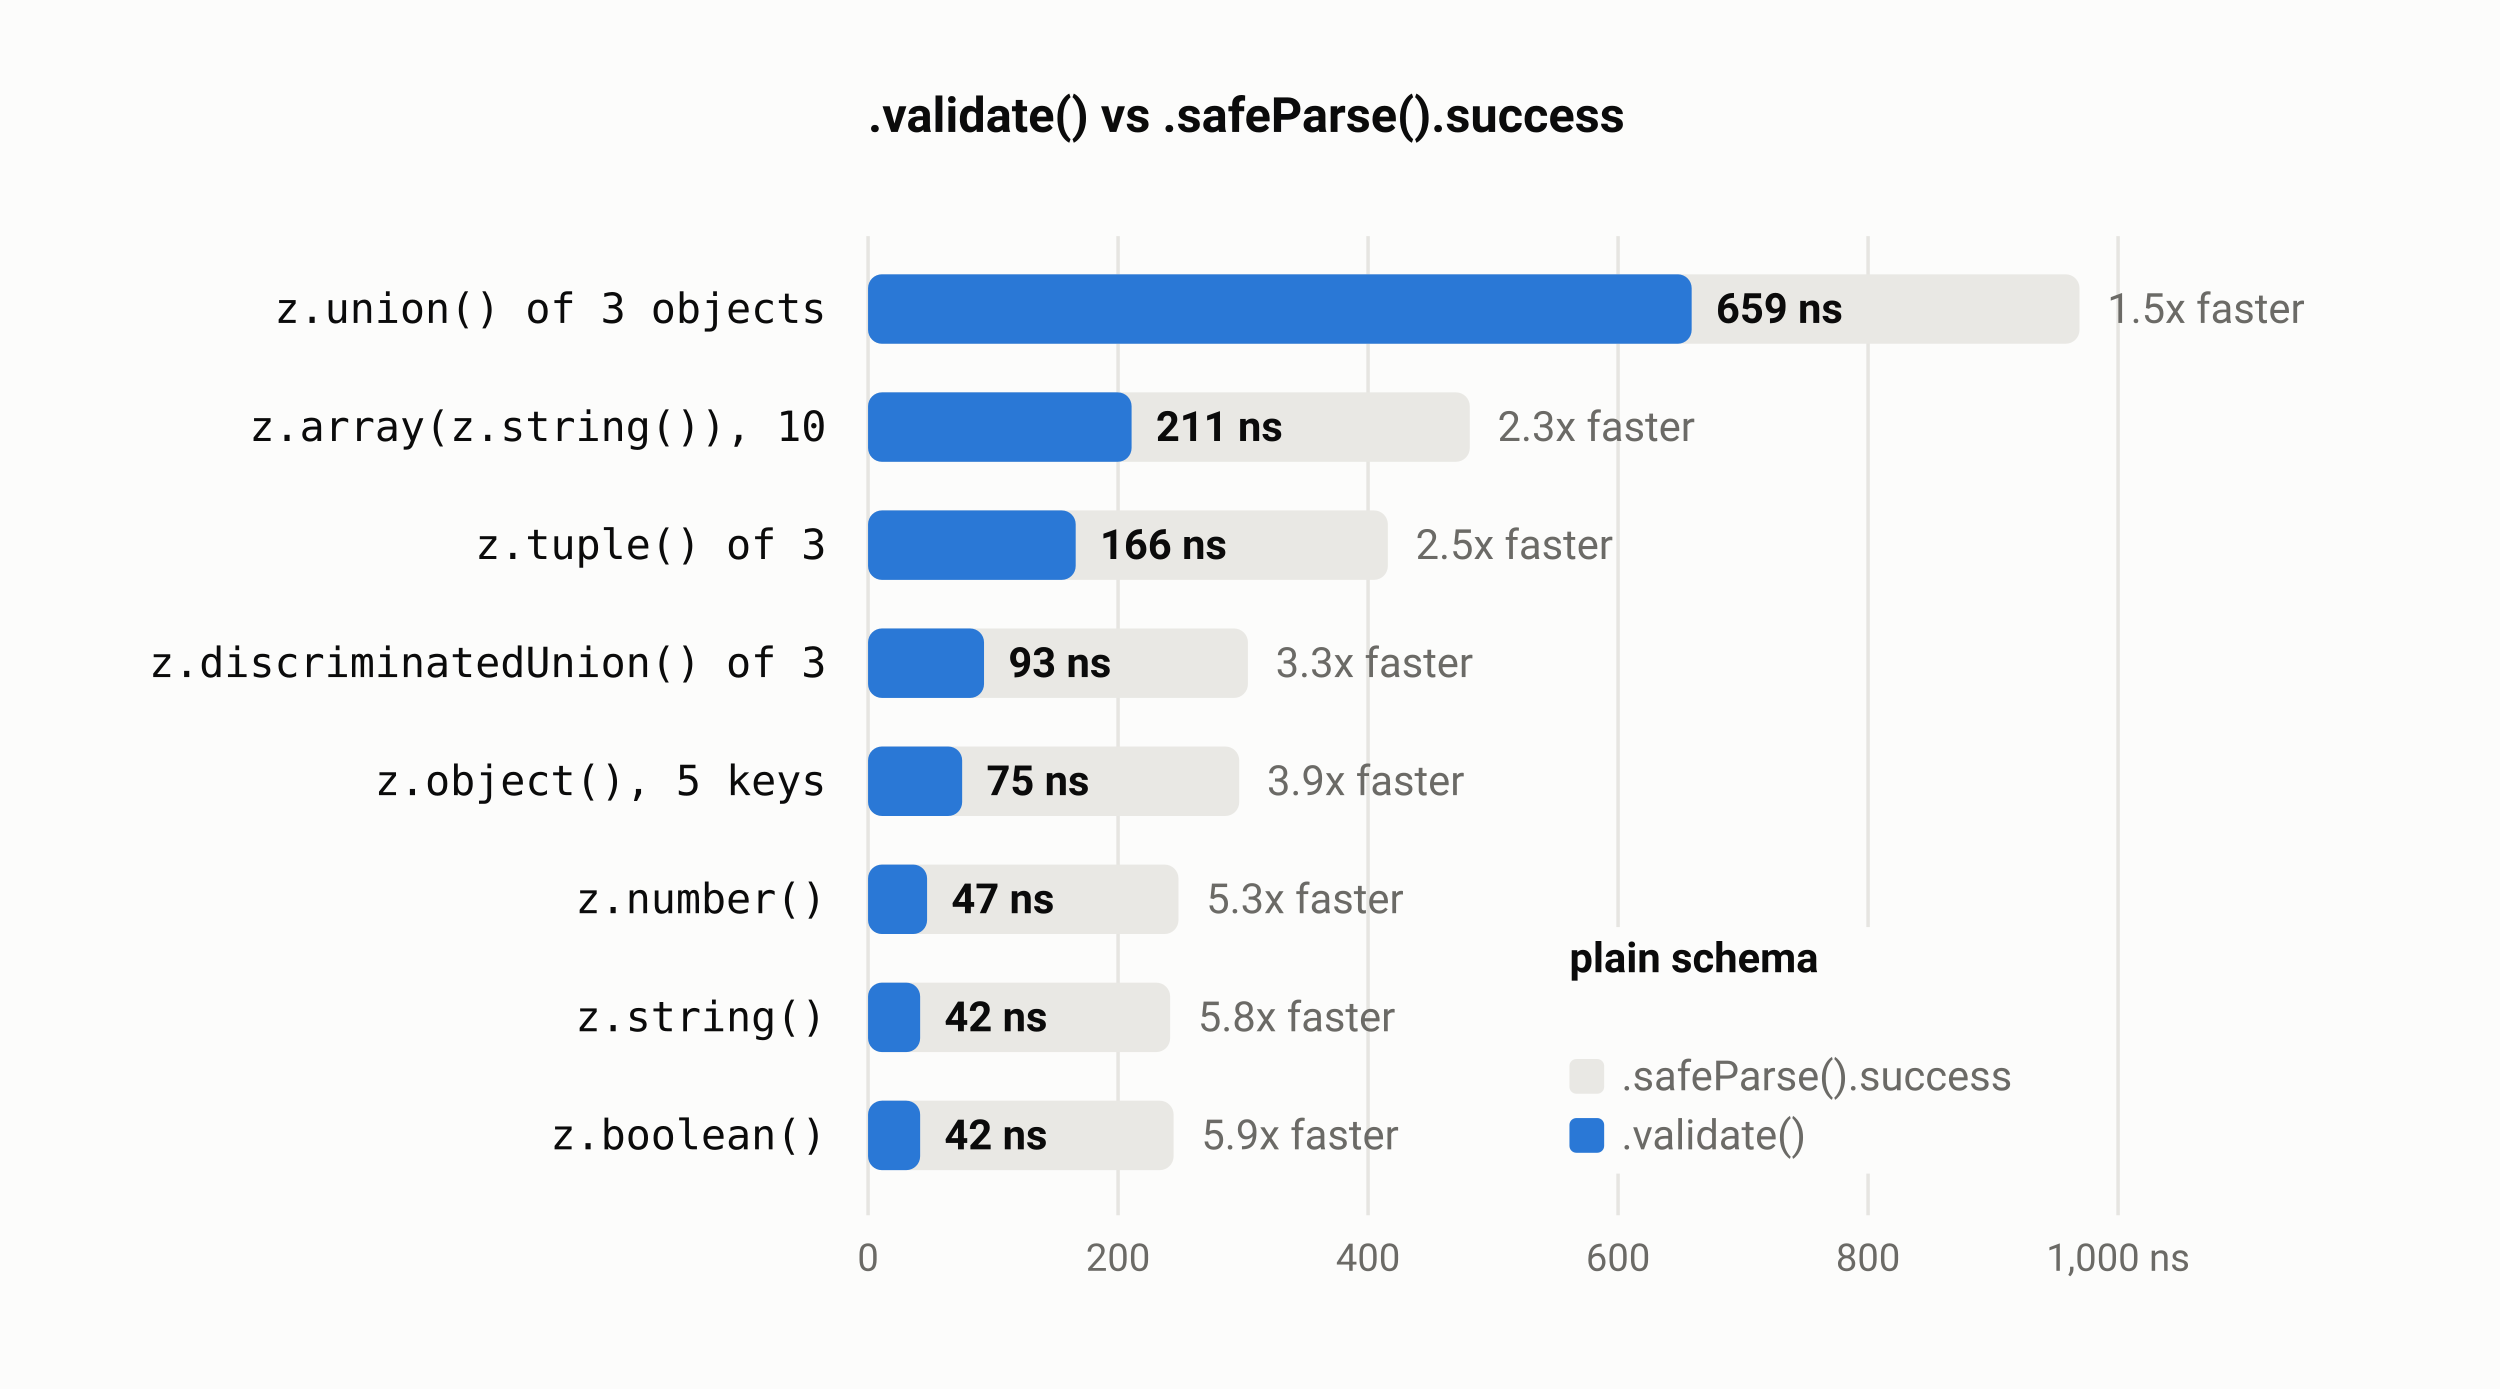
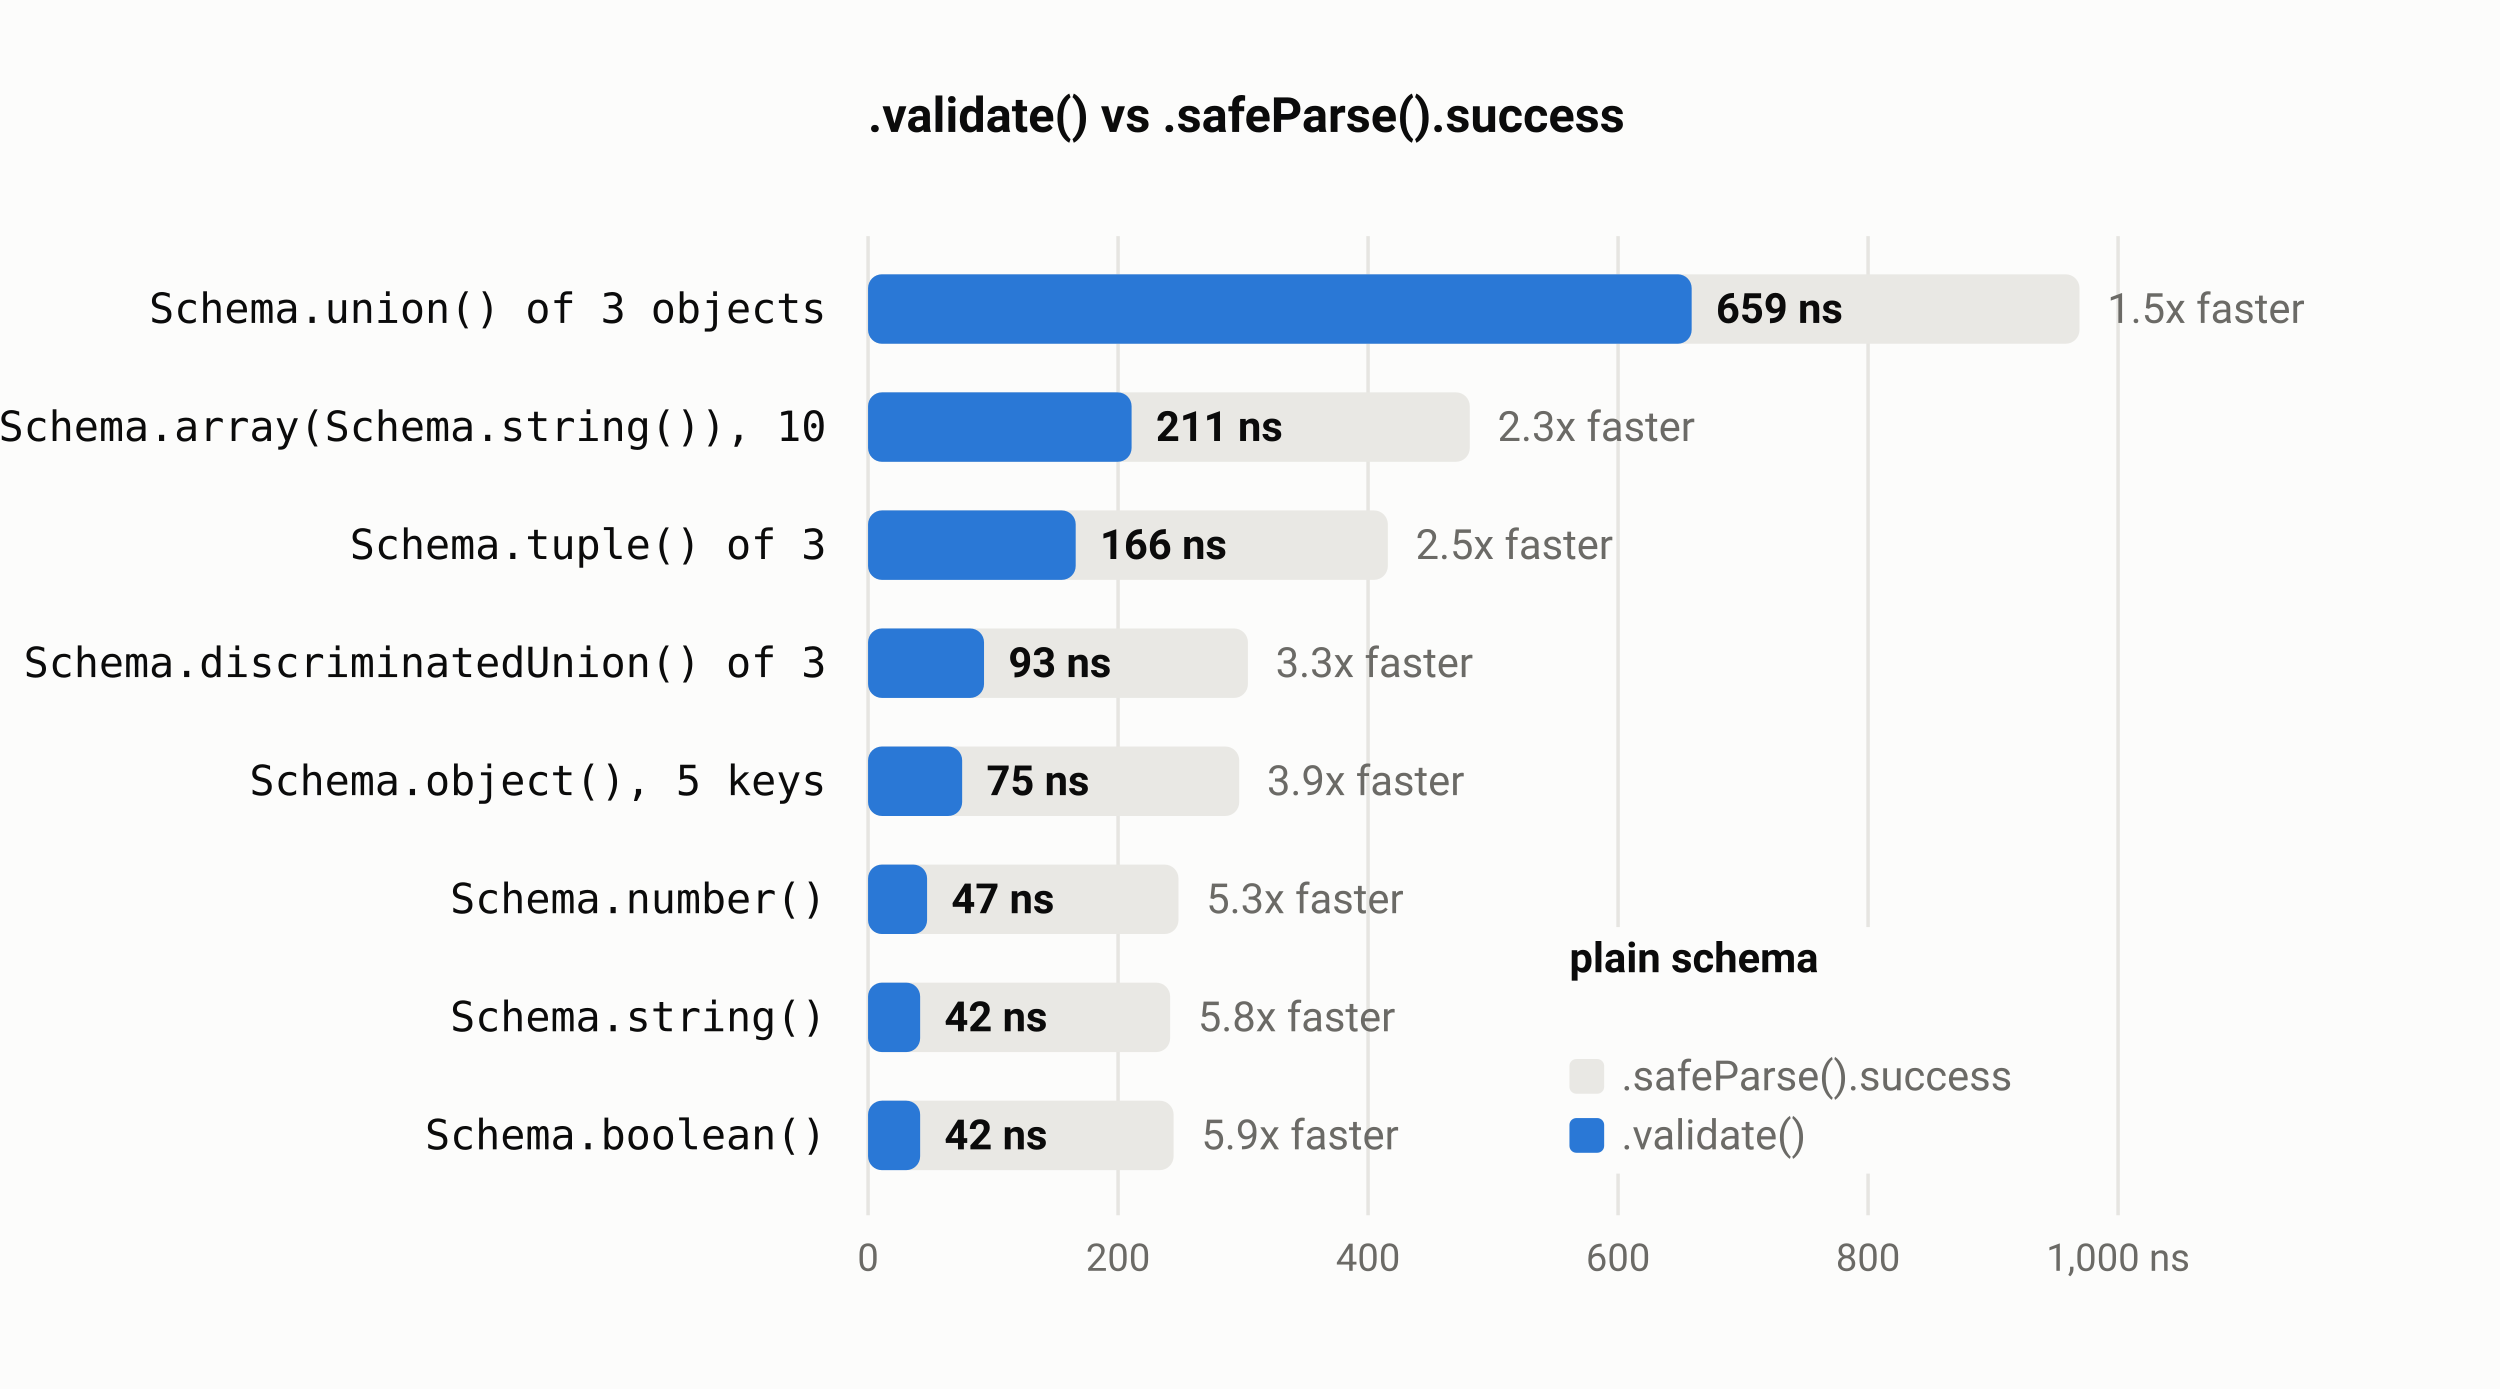
<svg xmlns="http://www.w3.org/2000/svg" width="720" height="400" viewBox="0 0 720 400" font-family="ui-sans-serif, system-ui, -apple-system, Segoe UI, Roboto, sans-serif" font-size="13">
  <rect x="0" y="0" width="720" height="400" fill="#fcfcfb" />
  <text x="250" y="38" fill="#0b0b0b" font-weight="700" font-size="14">.validate() vs .safeParse().success</text>
  <line x1="250.0" y1="68" x2="250.0" y2="350" stroke="#e6e5e1" stroke-width="1" />
  <text x="250.0" y="366" text-anchor="middle" fill="#6b6a66" font-size="11">0</text>
  <line x1="322.0" y1="68" x2="322.0" y2="350" stroke="#e6e5e1" stroke-width="1" />
  <text x="322.0" y="366" text-anchor="middle" fill="#6b6a66" font-size="11">200</text>
  <line x1="394.0" y1="68" x2="394.0" y2="350" stroke="#e6e5e1" stroke-width="1" />
  <text x="394.0" y="366" text-anchor="middle" fill="#6b6a66" font-size="11">400</text>
  <line x1="466.0" y1="68" x2="466.0" y2="350" stroke="#e6e5e1" stroke-width="1" />
  <text x="466.0" y="366" text-anchor="middle" fill="#6b6a66" font-size="11">600</text>
  <line x1="538.0" y1="68" x2="538.0" y2="350" stroke="#e6e5e1" stroke-width="1" />
  <text x="538.0" y="366" text-anchor="middle" fill="#6b6a66" font-size="11">800</text>
  <line x1="610.0" y1="68" x2="610.0" y2="350" stroke="#e6e5e1" stroke-width="1" />
  <text x="610.0" y="366" text-anchor="middle" fill="#6b6a66" font-size="11">1,000 ns</text>
-   <text x="238" y="93" text-anchor="end" fill="#0b0b0b" font-family="ui-monospace, SFMono-Regular, Menlo, monospace" font-size="12">z.union() of 3 objects</text>
+   <text x="238" y="93" text-anchor="end" fill="#0b0b0b" font-family="ui-monospace, SFMono-Regular, Menlo, monospace" font-size="12">Schema.union() of 3 objects</text>
  <rect x="250" y="79" width="348.9" height="20" rx="4" fill="#e9e8e4" />
  <rect x="250" y="79" width="237.2" height="20" rx="4" fill="#2a78d6" />
  <text x="494.2" y="93" fill="#0b0b0b" font-weight="700" font-size="12">659 ns</text>
  <text x="606.9" y="93" fill="#6b6a66" font-size="12">1.5x faster</text>
-   <text x="238" y="127" text-anchor="end" fill="#0b0b0b" font-family="ui-monospace, SFMono-Regular, Menlo, monospace" font-size="12">z.array(z.string()), 10</text>
+   <text x="238" y="127" text-anchor="end" fill="#0b0b0b" font-family="ui-monospace, SFMono-Regular, Menlo, monospace" font-size="12">Schema.array(Schema.string()), 10</text>
  <rect x="250" y="113" width="173.3" height="20" rx="4" fill="#e9e8e4" />
  <rect x="250" y="113" width="75.9" height="20" rx="4" fill="#2a78d6" />
  <text x="332.9" y="127" fill="#0b0b0b" font-weight="700" font-size="12">211 ns</text>
  <text x="431.3" y="127" fill="#6b6a66" font-size="12">2.3x faster</text>
-   <text x="238" y="161" text-anchor="end" fill="#0b0b0b" font-family="ui-monospace, SFMono-Regular, Menlo, monospace" font-size="12">z.tuple() of 3</text>
+   <text x="238" y="161" text-anchor="end" fill="#0b0b0b" font-family="ui-monospace, SFMono-Regular, Menlo, monospace" font-size="12">Schema.tuple() of 3</text>
  <rect x="250" y="147" width="149.7" height="20" rx="4" fill="#e9e8e4" />
  <rect x="250" y="147" width="59.8" height="20" rx="4" fill="#2a78d6" />
  <text x="316.8" y="161" fill="#0b0b0b" font-weight="700" font-size="12">166 ns</text>
  <text x="407.7" y="161" fill="#6b6a66" font-size="12">2.5x faster</text>
-   <text x="238" y="195" text-anchor="end" fill="#0b0b0b" font-family="ui-monospace, SFMono-Regular, Menlo, monospace" font-size="12">z.discriminatedUnion() of 3</text>
+   <text x="238" y="195" text-anchor="end" fill="#0b0b0b" font-family="ui-monospace, SFMono-Regular, Menlo, monospace" font-size="12">Schema.discriminatedUnion() of 3</text>
  <rect x="250" y="181" width="109.4" height="20" rx="4" fill="#e9e8e4" />
  <rect x="250" y="181" width="33.4" height="20" rx="4" fill="#2a78d6" />
  <text x="290.4" y="195" fill="#0b0b0b" font-weight="700" font-size="12">93 ns</text>
  <text x="367.4" y="195" fill="#6b6a66" font-size="12">3.3x faster</text>
-   <text x="238" y="229" text-anchor="end" fill="#0b0b0b" font-family="ui-monospace, SFMono-Regular, Menlo, monospace" font-size="12">z.object(), 5 keys</text>
+   <text x="238" y="229" text-anchor="end" fill="#0b0b0b" font-family="ui-monospace, SFMono-Regular, Menlo, monospace" font-size="12">Schema.object(), 5 keys</text>
  <rect x="250" y="215" width="106.9" height="20" rx="4" fill="#e9e8e4" />
  <rect x="250" y="215" width="27.1" height="20" rx="4" fill="#2a78d6" />
  <text x="284.1" y="229" fill="#0b0b0b" font-weight="700" font-size="12">75 ns</text>
  <text x="364.9" y="229" fill="#6b6a66" font-size="12">3.9x faster</text>
-   <text x="238" y="263" text-anchor="end" fill="#0b0b0b" font-family="ui-monospace, SFMono-Regular, Menlo, monospace" font-size="12">z.number()</text>
+   <text x="238" y="263" text-anchor="end" fill="#0b0b0b" font-family="ui-monospace, SFMono-Regular, Menlo, monospace" font-size="12">Schema.number()</text>
  <rect x="250" y="249" width="89.4" height="20" rx="4" fill="#e9e8e4" />
  <rect x="250" y="249" width="17.0" height="20" rx="4" fill="#2a78d6" />
  <text x="274.0" y="263" fill="#0b0b0b" font-weight="700" font-size="12">47 ns</text>
  <text x="347.4" y="263" fill="#6b6a66" font-size="12">5.3x faster</text>
-   <text x="238" y="297" text-anchor="end" fill="#0b0b0b" font-family="ui-monospace, SFMono-Regular, Menlo, monospace" font-size="12">z.string()</text>
+   <text x="238" y="297" text-anchor="end" fill="#0b0b0b" font-family="ui-monospace, SFMono-Regular, Menlo, monospace" font-size="12">Schema.string()</text>
  <rect x="250" y="283" width="87.0" height="20" rx="4" fill="#e9e8e4" />
  <rect x="250" y="283" width="15.0" height="20" rx="4" fill="#2a78d6" />
  <text x="272.0" y="297" fill="#0b0b0b" font-weight="700" font-size="12">42 ns</text>
  <text x="345.0" y="297" fill="#6b6a66" font-size="12">5.8x faster</text>
-   <text x="238" y="331" text-anchor="end" fill="#0b0b0b" font-family="ui-monospace, SFMono-Regular, Menlo, monospace" font-size="12">z.boolean()</text>
+   <text x="238" y="331" text-anchor="end" fill="#0b0b0b" font-family="ui-monospace, SFMono-Regular, Menlo, monospace" font-size="12">Schema.boolean()</text>
  <rect x="250" y="317" width="88.0" height="20" rx="4" fill="#e9e8e4" />
  <rect x="250" y="317" width="15.0" height="20" rx="4" fill="#2a78d6" />
  <text x="272.0" y="331" fill="#0b0b0b" font-weight="700" font-size="12">42 ns</text>
  <text x="346.0" y="331" fill="#6b6a66" font-size="12">5.9x faster</text>
  <rect x="442" y="267.0" width="163.0" height="71.0" rx="6" fill="#fcfcfb" />
  <text x="452" y="280" fill="#0b0b0b" font-weight="600" font-size="12">plain schema</text>
  <rect x="452" y="305" width="10" height="10" rx="2" fill="#e9e8e4" />
  <text x="467" y="314" fill="#6b6a66" font-size="12">.safeParse().success</text>
  <rect x="452" y="322" width="10" height="10" rx="2" fill="#2a78d6" />
  <text x="467" y="331" fill="#6b6a66" font-size="12">.validate()</text>
</svg>
